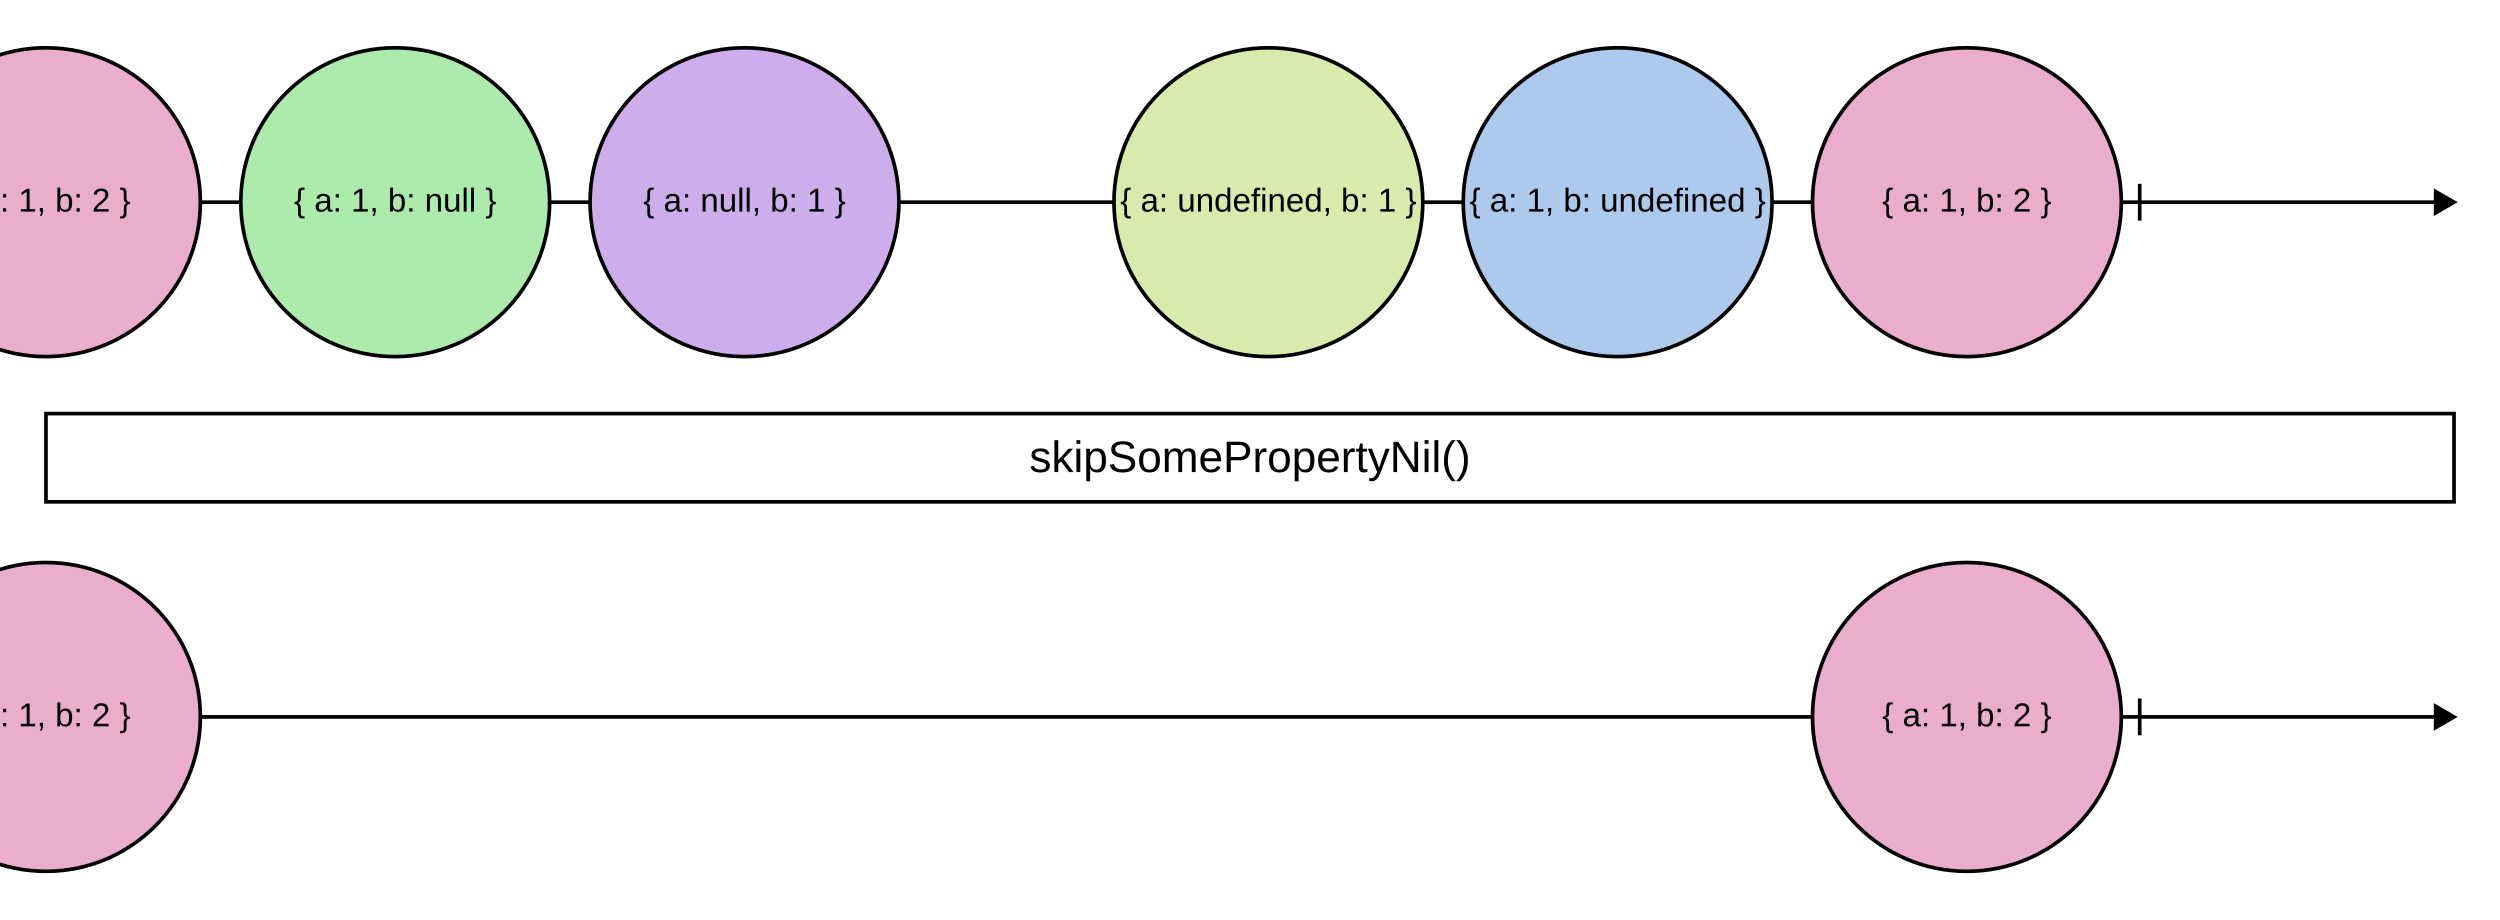
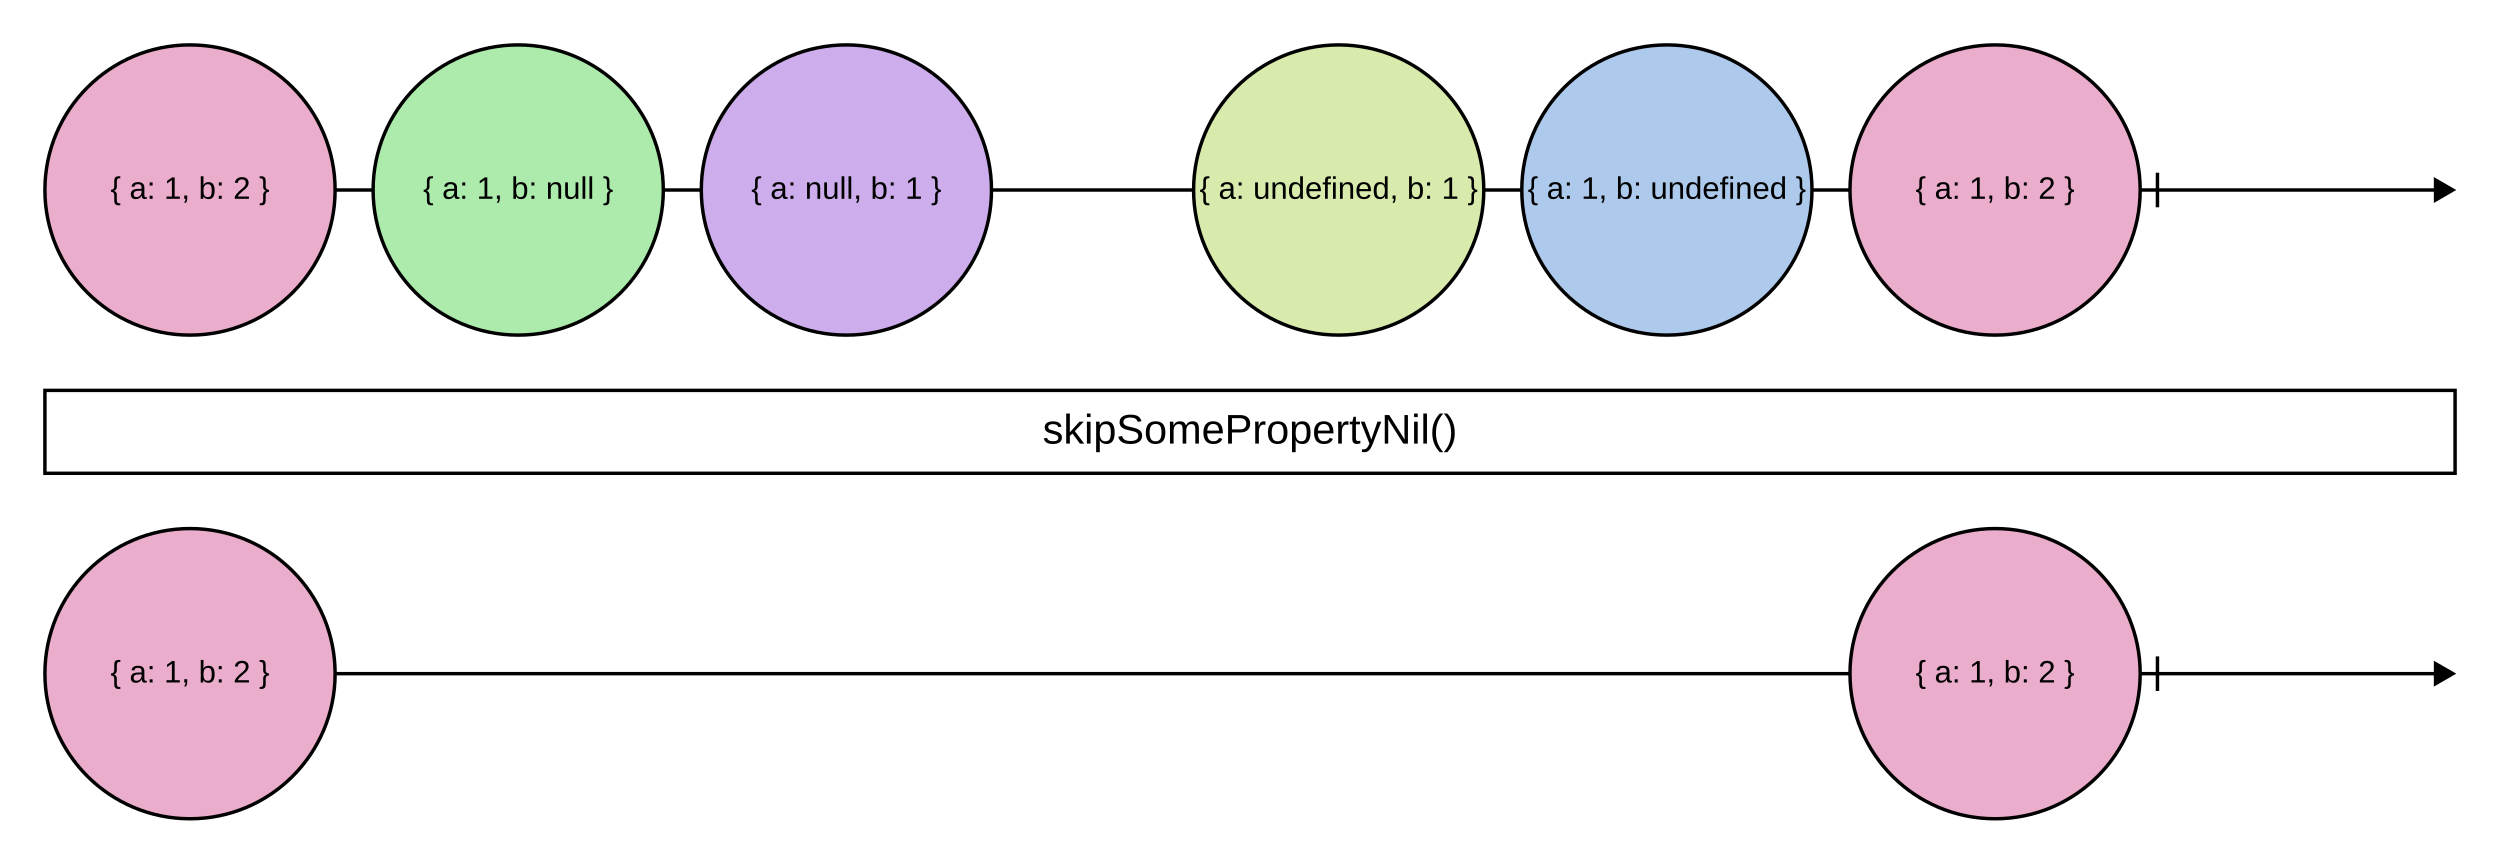
- <svg xmlns="http://www.w3.org/2000/svg" viewBox="0 0 1360 500" width="1360" height="500">
-   <path fill="rgba(255, 255, 255, 0.0)" d="M0 0h1360v500H0z" />
+ <svg xmlns="http://www.w3.org/2000/svg" width="1447.309" height="500">
+   <path fill="rgba(255, 255, 255, 0.0)" d="M0 0h1447.309v500H0z" />
  <g stroke="#000" stroke-width="2">
-     <path d="M25 110h1300" />
-     <path stroke-linecap="square" d="M1325 104.226l10 5.774-10 5.774z" />
+     <path d="M110 110h1300" />
+     <path stroke-linecap="square" d="m1410 104.226 10 5.774-10 5.774z" />
  </g>
-   <path stroke="#000" stroke-width="2" d="M1164 100v20" />
-   <g transform="translate(985 25)">
-     <circle cx="85" cy="85" fill="hsl(330, 60%, 80%)" stroke="#000" stroke-width="2" r="84" />
-     <text font-family="Arial, Helvetica, sans-serif" font-size="18" dominant-baseline="middle" text-anchor="middle" transform="translate(85 85)">{ a: 1, b: 2 }</text>
+   <path stroke="#000" stroke-width="2" d="M1249 100v20" />
+   <g transform="translate(1070 25)">
+     <circle cx="85" cy="85" r="84" fill="hsl(330, 60%, 80%)" stroke="#000" stroke-width="2" />
+     <text dominant-baseline="middle" font-family="Arial, Helvetica, sans-serif" font-size="18" text-anchor="middle" transform="translate(85 85)">{ a: 1, b: 2 }</text>
  </g>
-   <g transform="translate(795 25)">
-     <circle cx="85" cy="85" fill="hsl(213, 60%, 80%)" stroke="#000" stroke-width="2" r="84" />
-     <text font-family="Arial, Helvetica, sans-serif" font-size="18" dominant-baseline="middle" text-anchor="middle" transform="translate(85 85)">{ a: 1, b: undefined }</text>
+   <g transform="translate(880 25)">
+     <circle cx="85" cy="85" r="84" fill="hsl(213, 60%, 80%)" stroke="#000" stroke-width="2" />
+     <text dominant-baseline="middle" font-family="Arial, Helvetica, sans-serif" font-size="18" text-anchor="middle" transform="translate(85 85)">{ a: 1, b: undefined }</text>
  </g>
-   <g transform="translate(605 25)">
-     <circle cx="85" cy="85" fill="hsl(78, 60%, 80%)" stroke="#000" stroke-width="2" r="84" />
-     <text font-family="Arial, Helvetica, sans-serif" font-size="18" dominant-baseline="middle" text-anchor="middle" transform="translate(85 85)">{ a: undefined, b: 1 }</text>
+   <g transform="translate(690 25)">
+     <circle cx="85" cy="85" r="84" fill="hsl(78, 60%, 80%)" stroke="#000" stroke-width="2" />
+     <text dominant-baseline="middle" font-family="Arial, Helvetica, sans-serif" font-size="18" text-anchor="middle" transform="translate(85 85)">{ a: undefined, b: 1 }</text>
  </g>
-   <g transform="translate(320 25)">
-     <circle cx="85" cy="85" fill="hsl(271, 60%, 80%)" stroke="#000" stroke-width="2" r="84" />
-     <text font-family="Arial, Helvetica, sans-serif" font-size="18" dominant-baseline="middle" text-anchor="middle" transform="translate(85 85)">{ a: null, b: 1 }</text>
+   <g transform="translate(405 25)">
+     <circle cx="85" cy="85" r="84" fill="hsl(271, 60%, 80%)" stroke="#000" stroke-width="2" />
+     <text dominant-baseline="middle" font-family="Arial, Helvetica, sans-serif" font-size="18" text-anchor="middle" transform="translate(85 85)">{ a: null, b: 1 }</text>
  </g>
-   <g transform="translate(130 25)">
-     <circle cx="85" cy="85" fill="hsl(120, 60%, 80%)" stroke="#000" stroke-width="2" r="84" />
-     <text font-family="Arial, Helvetica, sans-serif" font-size="18" dominant-baseline="middle" text-anchor="middle" transform="translate(85 85)">{ a: 1, b: null }</text>
+   <g transform="translate(215 25)">
+     <circle cx="85" cy="85" r="84" fill="hsl(120, 60%, 80%)" stroke="#000" stroke-width="2" />
+     <text dominant-baseline="middle" font-family="Arial, Helvetica, sans-serif" font-size="18" text-anchor="middle" transform="translate(85 85)">{ a: 1, b: null }</text>
  </g>
-   <g transform="translate(-60 25)">
-     <circle cx="85" cy="85" fill="hsl(330, 60%, 80%)" stroke="#000" stroke-width="2" r="84" />
-     <text font-family="Arial, Helvetica, sans-serif" font-size="18" dominant-baseline="middle" text-anchor="middle" transform="translate(85 85)">{ a: 1, b: 2 }</text>
+   <g transform="translate(25 25)">
+     <circle cx="85" cy="85" r="84" fill="hsl(330, 60%, 80%)" stroke="#000" stroke-width="2" />
+     <text dominant-baseline="middle" font-family="Arial, Helvetica, sans-serif" font-size="18" text-anchor="middle" transform="translate(85 85)">{ a: 1, b: 2 }</text>
  </g>
  <g transform="translate(25 215)">
-     <rect y="10" width="1310" height="48" fill="rgba(255, 255, 255, 0.0)" stroke="#000" stroke-width="2" rx="0" />
-     <text x="655" y="35" font-family="Arial, Helvetica, sans-serif" font-size="24" dominant-baseline="middle" text-anchor="middle">skipSomePropertyNil()</text>
+     <rect width="1395.309" height="48" x="1" y="11" fill="rgba(255, 255, 255, 0.0)" stroke="#000" stroke-width="2" rx="0" />
+     <text x="698.655" y="35" dominant-baseline="middle" font-family="Arial, Helvetica, sans-serif" font-size="24" text-anchor="middle">skipSomePropertyNil()</text>
  </g>
-   <g>
-     <g stroke="#000" stroke-width="2">
-       <path d="M25 390h1300" />
-       <path stroke-linecap="square" d="M1325 384.226l10 5.774-10 5.774z" />
-     </g>
-     <path stroke="#000" stroke-width="2" d="M1164 380v20" />
-     <g transform="translate(985 305)">
-       <circle cx="85" cy="85" fill="hsl(330, 60%, 80%)" stroke="#000" stroke-width="2" r="84" />
-       <text font-family="Arial, Helvetica, sans-serif" font-size="18" dominant-baseline="middle" text-anchor="middle" transform="translate(85 85)">{ a: 1, b: 2 }</text>
-     </g>
-     <g transform="translate(-60 305)">
-       <circle cx="85" cy="85" fill="hsl(330, 60%, 80%)" stroke="#000" stroke-width="2" r="84" />
-       <text font-family="Arial, Helvetica, sans-serif" font-size="18" dominant-baseline="middle" text-anchor="middle" transform="translate(85 85)">{ a: 1, b: 2 }</text>
-     </g>
+   <g stroke="#000" stroke-width="2">
+     <path d="M110 390h1300" />
+     <path stroke-linecap="square" d="m1410 384.226 10 5.774-10 5.774z" />
+   </g>
+   <path stroke="#000" stroke-width="2" d="M1249 380v20" />
+   <g transform="translate(1070 305)">
+     <circle cx="85" cy="85" r="84" fill="hsl(330, 60%, 80%)" stroke="#000" stroke-width="2" />
+     <text dominant-baseline="middle" font-family="Arial, Helvetica, sans-serif" font-size="18" text-anchor="middle" transform="translate(85 85)">{ a: 1, b: 2 }</text>
+   </g>
+   <g transform="translate(25 305)">
+     <circle cx="85" cy="85" r="84" fill="hsl(330, 60%, 80%)" stroke="#000" stroke-width="2" />
+     <text dominant-baseline="middle" font-family="Arial, Helvetica, sans-serif" font-size="18" text-anchor="middle" transform="translate(85 85)">{ a: 1, b: 2 }</text>
  </g>
</svg>
